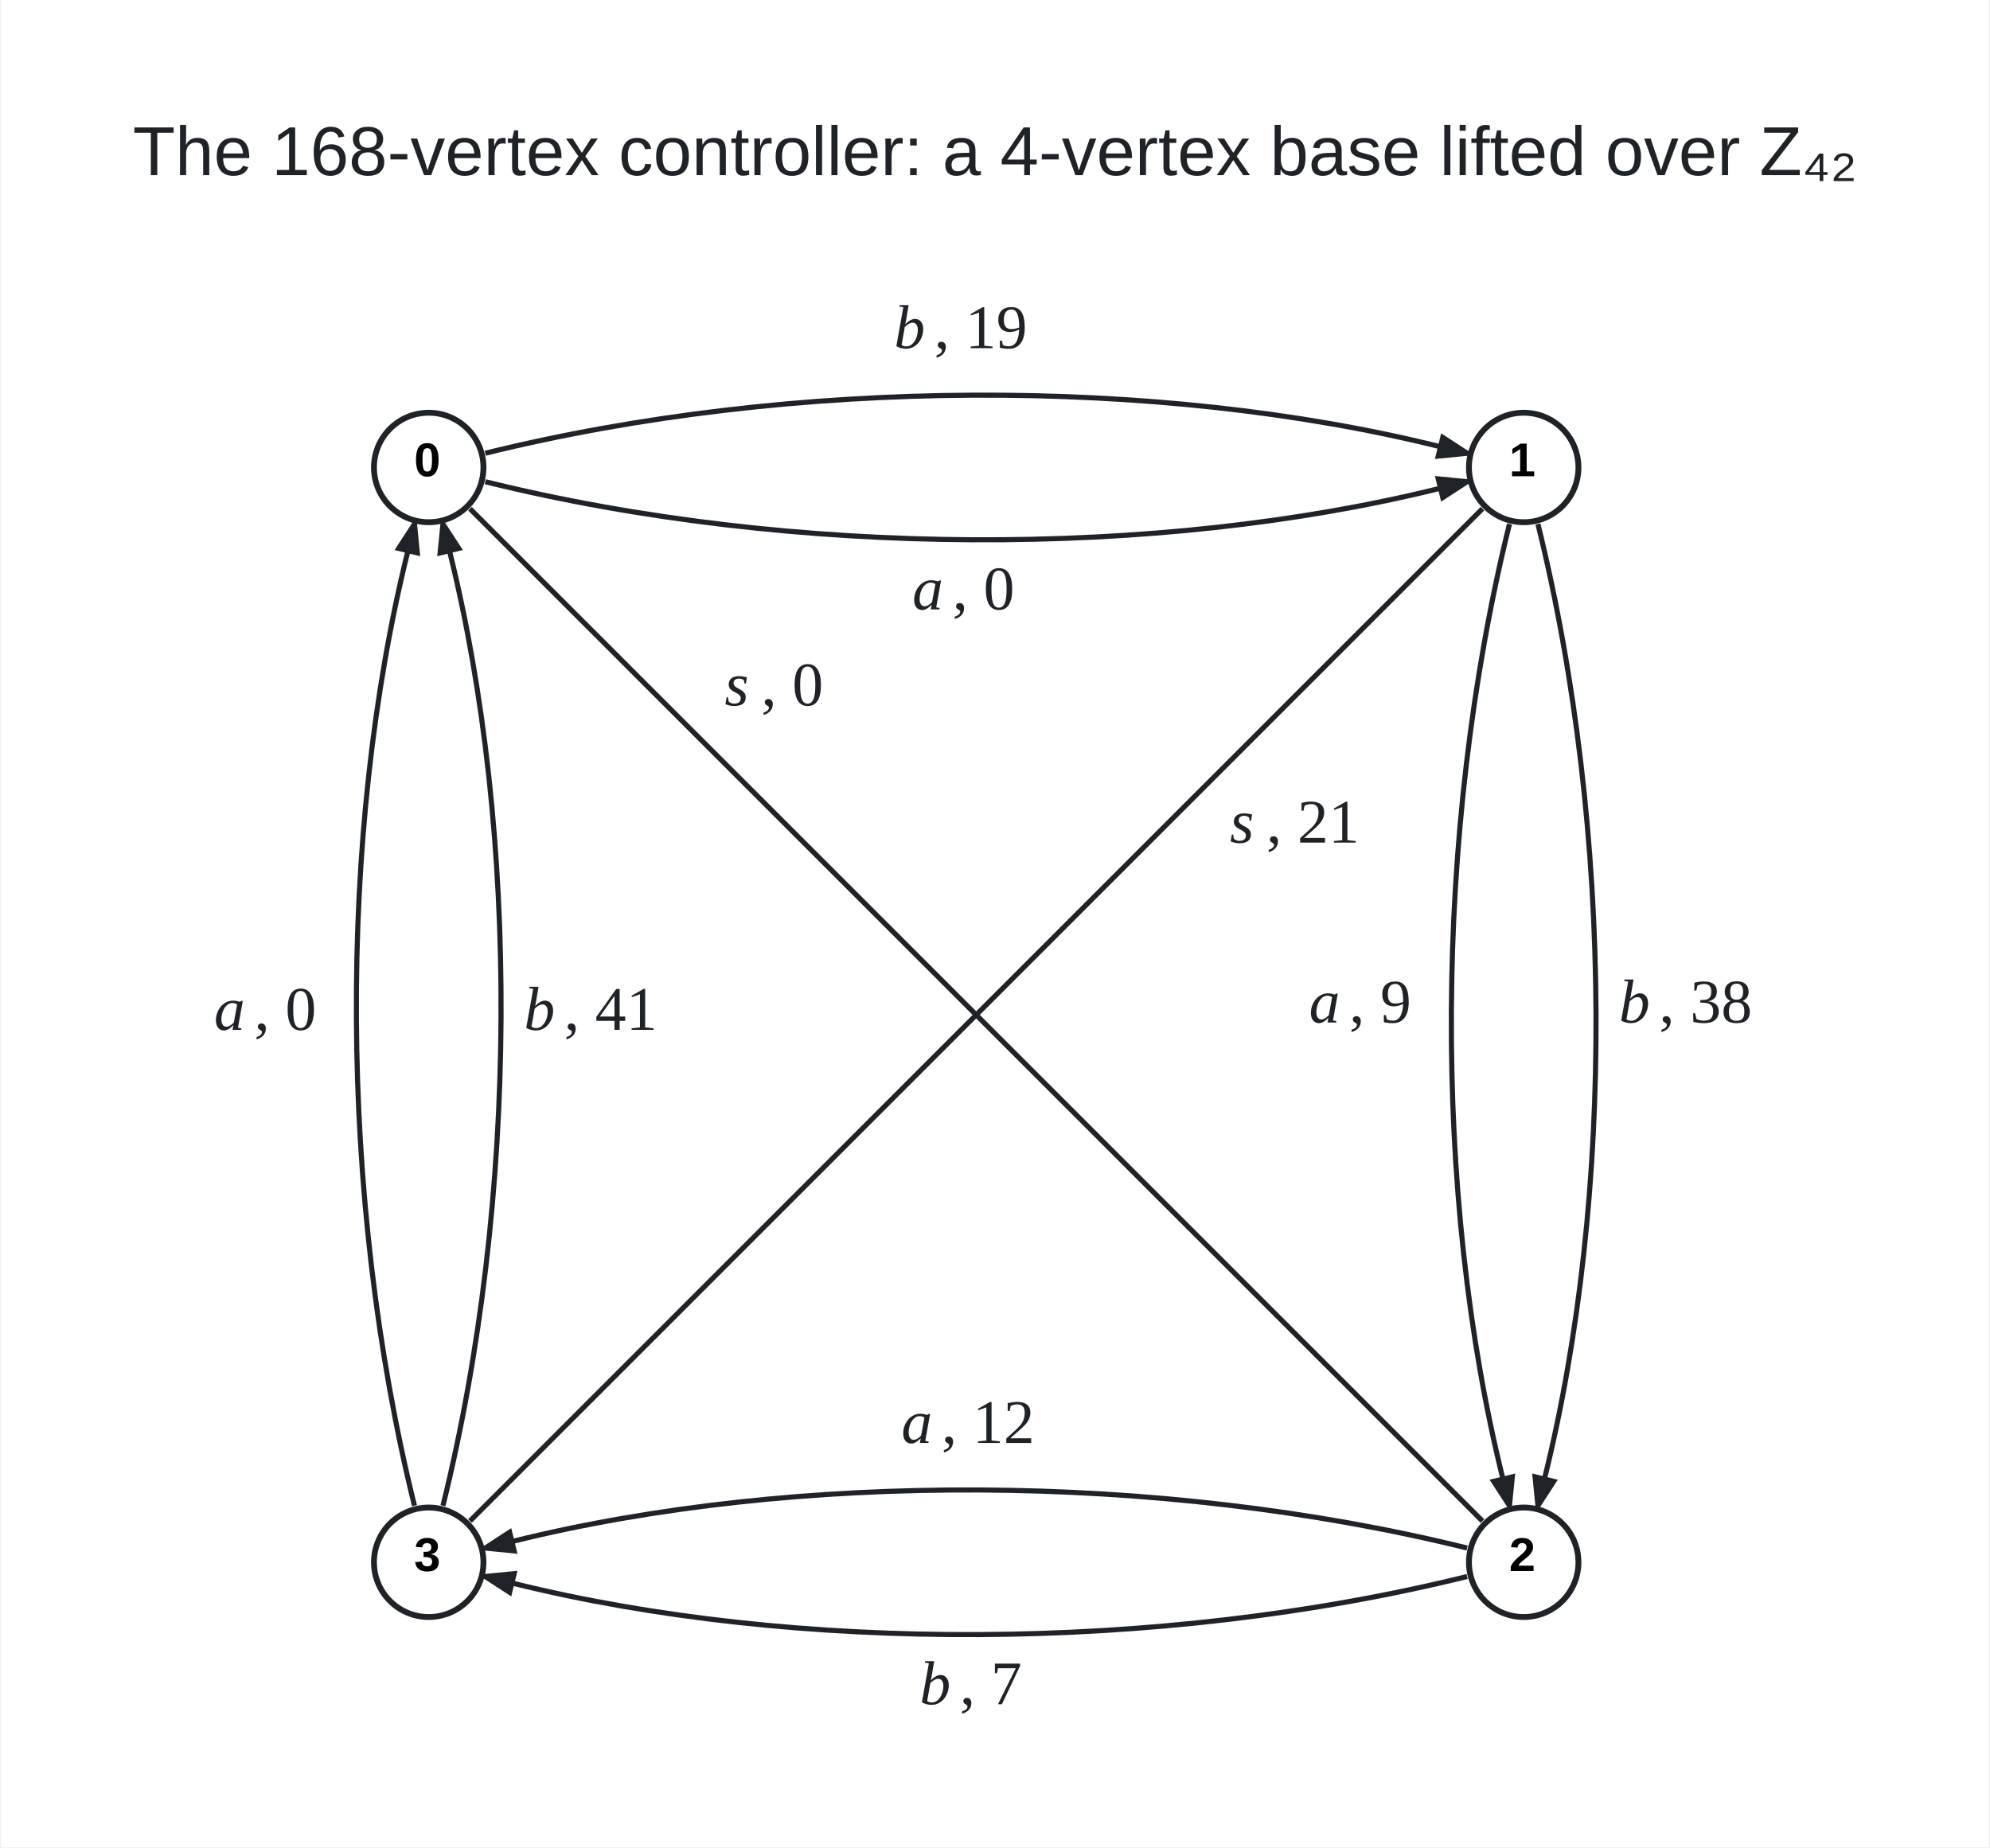
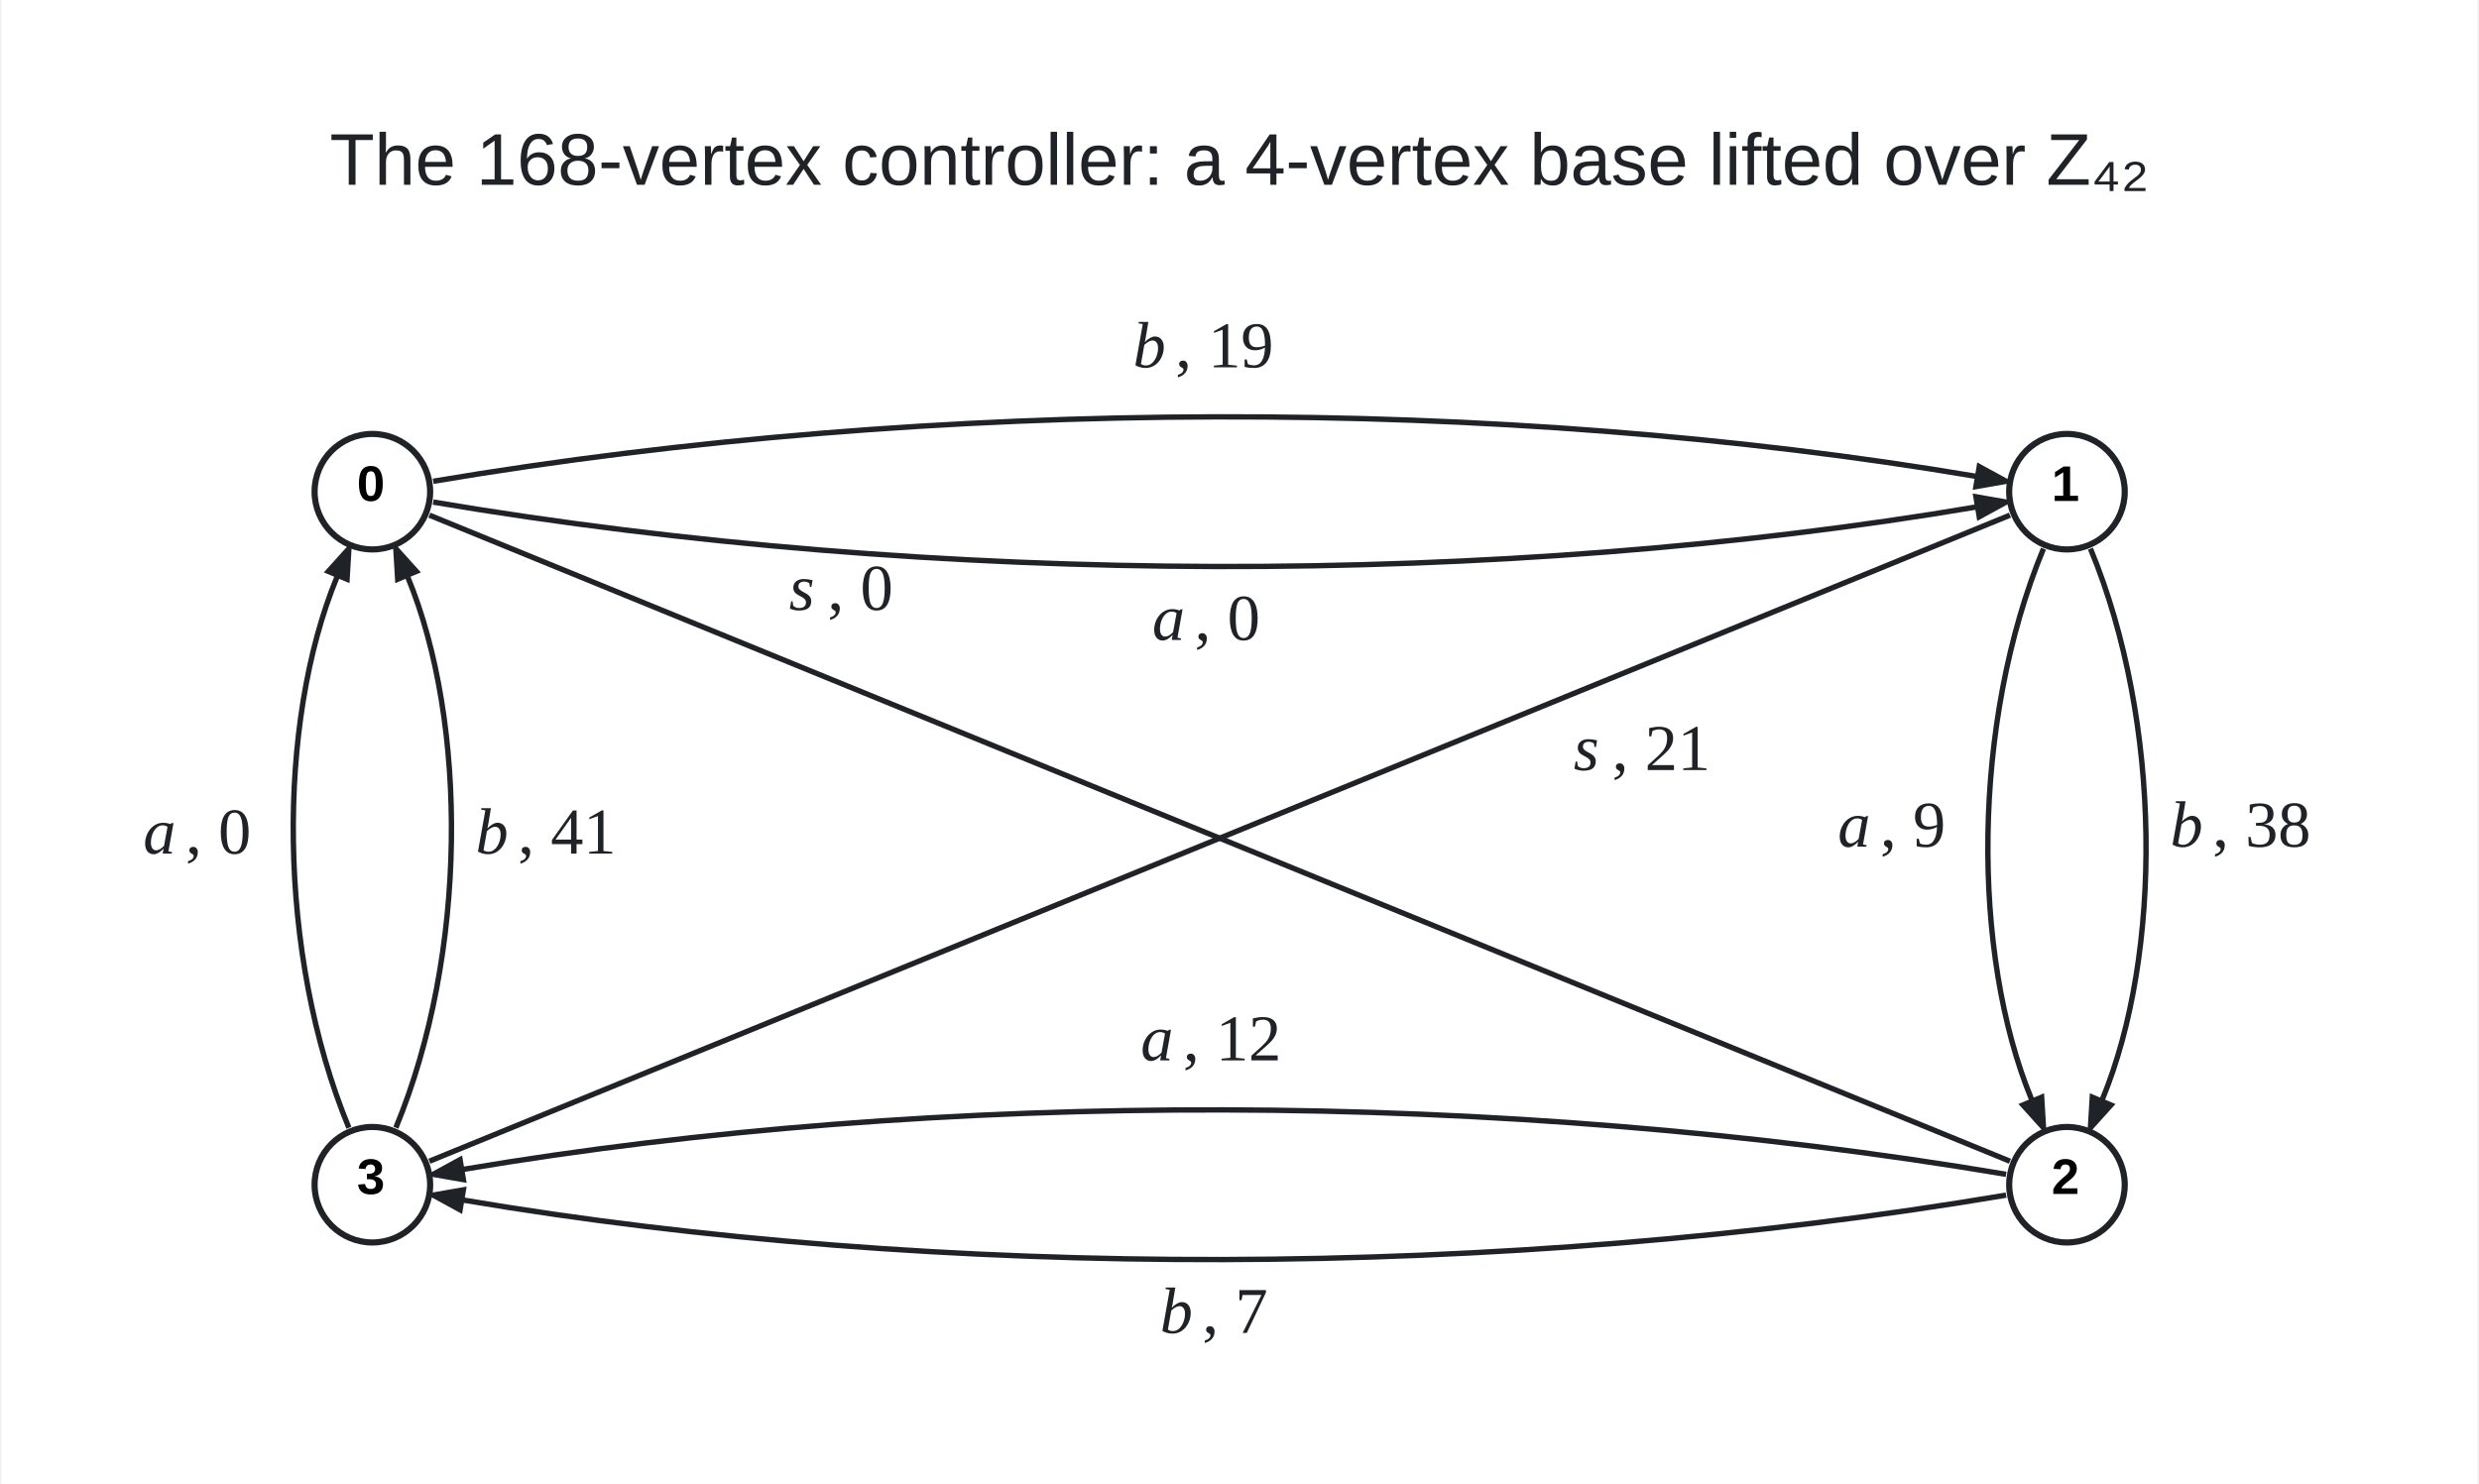
- <svg xmlns="http://www.w3.org/2000/svg" width="545pt" height="506pt" viewBox="0.00 0.00 544.60 506.20">
-   <g id="graph0" class="graph" transform="scale(1 1) rotate(0) translate(50.35 477.4)">
-     <polygon fill="white" stroke="transparent" points="-50.35,28.8 -50.35,-477.4 494.25,-477.4 494.25,28.8 -50.35,28.8" />
-     <text text-anchor="middle" x="221.95" y="-429.4" font-family="Arial" font-size="19.00" fill="#1f2328">The 168-vertex controller: a 4-vertex base lifted over Z₄₂</text>
-     <text text-anchor="middle" x="221.95" y="-408.4" font-family="Arial" font-size="19.00" fill="#1f2328"> </text>
+ <svg xmlns="http://www.w3.org/2000/svg" width="643pt" height="385pt" viewBox="0.00 0.00 642.90 385.40">
+   <g id="graph0" class="graph" transform="scale(1 1) rotate(0) translate(28.8 356.6)">
+     <polygon fill="white" stroke="transparent" points="-28.8,28.8 -28.8,-356.6 614.1,-356.6 614.1,28.8 -28.8,28.8" />
+     <text text-anchor="middle" x="292.65" y="-308.6" font-family="Arial" font-size="19.00" fill="#1f2328">The 168-vertex controller: a 4-vertex base lifted over Z₄₂</text>
+     <text text-anchor="middle" x="292.65" y="-287.6" font-family="Arial" font-size="19.00" fill="#1f2328"> </text>
    <g id="edge1" class="edge">
-       <path fill="none" stroke="#1f2328" stroke-width="1.4" d="M82.3,-345.4C166.8,-324.5 266.8,-324.5 343.5,-343.5" />
-       <polygon fill="#1f2328" stroke="#1f2328" stroke-width="1.4" points="343.39,-346.18 351.3,-345.4 344.63,-341.07 343.39,-346.18" />
+       <path fill="none" stroke="#1f2328" stroke-width="1.4" d="M83.3,-226.2C214.2,-204.1 360.8,-204.1 483.8,-224.9" />
+       <polygon fill="#1f2328" stroke="#1f2328" stroke-width="1.4" points="483.87,-227.57 491.7,-226.2 484.73,-222.39 483.87,-227.57" />
    </g>
    <g id="edge5" class="edge">
-       <path fill="none" stroke="#1f2328" stroke-width="1.4" d="M82.3,-353.2C166.8,-374.1 266.8,-374.1 343.5,-355.1" />
-       <polygon fill="#1f2328" stroke="#1f2328" stroke-width="1.4" points="344.63,-357.53 351.3,-353.2 343.39,-352.42 344.63,-357.53" />
+       <path fill="none" stroke="#1f2328" stroke-width="1.4" d="M83.3,-231.6C214.2,-253.7 360.8,-253.7 483.8,-232.9" />
+       <polygon fill="#1f2328" stroke="#1f2328" stroke-width="1.4" points="484.73,-235.41 491.7,-231.6 483.87,-230.23 484.73,-235.41" />
    </g>
    <g id="edge9" class="edge">
-       <path fill="none" stroke="#1f2328" stroke-width="1.4" d="M78.1,-338C166.8,-249.3 266.8,-149.3 355.5,-60.6" />
+       <path fill="none" stroke="#1f2328" stroke-width="1.4" d="M82.3,-222.8C214.2,-168.9 360.8,-108.9 492.7,-55" />
    </g>
    <g id="edge2" class="edge">
-       <path fill="none" stroke="#1f2328" stroke-width="1.4" d="M362.9,-333.8C342,-249.3 342,-149.3 361,-72.6" />
-       <polygon fill="#1f2328" stroke="#1f2328" stroke-width="1.4" points="363.68,-72.71 362.9,-64.8 358.57,-71.47 363.68,-72.71" />
+       <path fill="none" stroke="#1f2328" stroke-width="1.4" d="M501.4,-214.1C482.7,-168.9 482.7,-108.9 498.3,-71.1" />
+       <polygon fill="#1f2328" stroke="#1f2328" stroke-width="1.4" points="500.92,-71.63 501.4,-63.7 496.08,-69.6 500.92,-71.63" />
    </g>
    <g id="edge6" class="edge">
-       <path fill="none" stroke="#1f2328" stroke-width="1.4" d="M370.7,-333.8C391.6,-249.3 391.6,-149.3 372.6,-72.6" />
-       <polygon fill="#1f2328" stroke="#1f2328" stroke-width="1.4" points="375.03,-71.47 370.7,-64.8 369.92,-72.71 375.03,-71.47" />
+       <path fill="none" stroke="#1f2328" stroke-width="1.4" d="M513.6,-214.1C532.3,-168.9 532.3,-108.9 516.7,-71.1" />
+       <polygon fill="#1f2328" stroke="#1f2328" stroke-width="1.4" points="518.92,-69.6 513.6,-63.7 514.08,-71.63 518.92,-69.6" />
    </g>
    <g id="edge10" class="edge">
-       <path fill="none" stroke="#1f2328" stroke-width="1.4" d="M355.5,-338C266.8,-249.3 166.8,-149.3 78.1,-60.6" />
+       <path fill="none" stroke="#1f2328" stroke-width="1.4" d="M492.7,-222.8C360.8,-168.9 214.2,-108.9 82.3,-55" />
    </g>
    <g id="edge3" class="edge">
-       <path fill="none" stroke="#1f2328" stroke-width="1.4" d="M351.3,-53.2C266.8,-74.1 166.8,-74.1 90.1,-55.1" />
-       <polygon fill="#1f2328" stroke="#1f2328" stroke-width="1.4" points="90.21,-52.42 82.3,-53.2 88.97,-57.53 90.21,-52.42" />
+       <path fill="none" stroke="#1f2328" stroke-width="1.4" d="M491.7,-51.6C360.8,-73.7 214.2,-73.7 91.2,-52.9" />
+       <polygon fill="#1f2328" stroke="#1f2328" stroke-width="1.4" points="91.13,-50.23 83.3,-51.6 90.27,-55.41 91.13,-50.23" />
    </g>
    <g id="edge7" class="edge">
-       <path fill="none" stroke="#1f2328" stroke-width="1.4" d="M351.3,-45.4C266.8,-24.5 166.8,-24.5 90.1,-43.5" />
-       <polygon fill="#1f2328" stroke="#1f2328" stroke-width="1.4" points="88.97,-41.07 82.3,-45.4 90.21,-46.18 88.97,-41.07" />
+       <path fill="none" stroke="#1f2328" stroke-width="1.4" d="M491.7,-46.2C360.8,-24.1 214.2,-24.1 91.2,-44.9" />
+       <polygon fill="#1f2328" stroke="#1f2328" stroke-width="1.4" points="90.27,-42.39 83.3,-46.2 91.13,-47.57 90.27,-42.39" />
    </g>
    <g id="edge4" class="edge">
-       <path fill="none" stroke="#1f2328" stroke-width="1.4" d="M62.9,-64.8C42,-149.3 42,-249.3 61,-326" />
-       <polygon fill="#1f2328" stroke="#1f2328" stroke-width="1.4" points="58.57,-327.13 62.9,-333.8 63.68,-325.89 58.57,-327.13" />
+       <path fill="none" stroke="#1f2328" stroke-width="1.4" d="M61.4,-63.7C42.7,-108.9 42.7,-168.9 58.3,-206.7" />
+       <polygon fill="#1f2328" stroke="#1f2328" stroke-width="1.4" points="56.08,-208.2 61.4,-214.1 60.92,-206.17 56.08,-208.2" />
    </g>
    <g id="edge8" class="edge">
-       <path fill="none" stroke="#1f2328" stroke-width="1.4" d="M70.7,-64.8C91.6,-149.3 91.6,-249.3 72.6,-326" />
-       <polygon fill="#1f2328" stroke="#1f2328" stroke-width="1.4" points="69.92,-325.89 70.7,-333.8 75.03,-327.13 69.92,-325.89" />
+       <path fill="none" stroke="#1f2328" stroke-width="1.4" d="M73.6,-63.7C92.3,-108.9 92.3,-168.9 76.7,-206.7" />
+       <polygon fill="#1f2328" stroke="#1f2328" stroke-width="1.4" points="74.08,-206.17 73.6,-214.1 78.92,-208.2 74.08,-206.17" />
    </g>
    <g id="node1" class="node">
-       <ellipse fill="white" stroke="#1f2328" stroke-width="1.6" cx="66.8" cy="-349.3" rx="15" ry="15" />
-       <text text-anchor="start" x="62.8" y="-346.9" font-family="Arial" font-weight="bold" font-size="13.00">0</text>
+       <ellipse fill="white" stroke="#1f2328" stroke-width="1.6" cx="67.5" cy="-228.9" rx="15" ry="15" />
+       <text text-anchor="start" x="63.5" y="-226.5" font-family="Arial" font-weight="bold" font-size="13.00">0</text>
    </g>
    <g id="node2" class="node">
-       <ellipse fill="white" stroke="#1f2328" stroke-width="1.6" cx="366.8" cy="-349.3" rx="15" ry="15" />
-       <text text-anchor="start" x="362.8" y="-346.9" font-family="Arial" font-weight="bold" font-size="13.00">1</text>
+       <ellipse fill="white" stroke="#1f2328" stroke-width="1.6" cx="507.5" cy="-228.9" rx="15" ry="15" />
+       <text text-anchor="start" x="503.5" y="-226.5" font-family="Arial" font-weight="bold" font-size="13.00">1</text>
    </g>
    <g id="node3" class="node">
-       <ellipse fill="white" stroke="#1f2328" stroke-width="1.6" cx="366.8" cy="-49.3" rx="15" ry="15" />
-       <text text-anchor="start" x="362.8" y="-46.9" font-family="Arial" font-weight="bold" font-size="13.00">2</text>
+       <ellipse fill="white" stroke="#1f2328" stroke-width="1.6" cx="507.5" cy="-48.9" rx="15" ry="15" />
+       <text text-anchor="start" x="503.5" y="-46.5" font-family="Arial" font-weight="bold" font-size="13.00">2</text>
    </g>
    <g id="node4" class="node">
-       <ellipse fill="white" stroke="#1f2328" stroke-width="1.6" cx="66.8" cy="-49.3" rx="15" ry="15" />
-       <text text-anchor="start" x="62.8" y="-46.9" font-family="Arial" font-weight="bold" font-size="13.00">3</text>
+       <ellipse fill="white" stroke="#1f2328" stroke-width="1.6" cx="67.5" cy="-48.9" rx="15" ry="15" />
+       <text text-anchor="start" x="63.5" y="-46.5" font-family="Arial" font-weight="bold" font-size="13.00">3</text>
    </g>
    <g id="node5" class="node">
-       <text text-anchor="start" x="199.3" y="-310.4" font-family="Times New Roman" font-style="italic" font-size="17.00" fill="#1f2328">a</text>
-       <text text-anchor="start" x="210.3" y="-310.4" font-family="Times New Roman" font-size="17.00" fill="#1f2328">, 0</text>
+       <text text-anchor="start" x="270" y="-190.4" font-family="Times New Roman" font-style="italic" font-size="17.00" fill="#1f2328">a</text>
+       <text text-anchor="start" x="281" y="-190.4" font-family="Times New Roman" font-size="17.00" fill="#1f2328">, 0</text>
    </g>
    <g id="node6" class="node">
-       <text text-anchor="start" x="308" y="-197.2" font-family="Times New Roman" font-style="italic" font-size="17.00" fill="#1f2328">a</text>
-       <text text-anchor="start" x="319" y="-197.2" font-family="Times New Roman" font-size="17.00" fill="#1f2328">, 9</text>
+       <text text-anchor="start" x="448" y="-136.7" font-family="Times New Roman" font-style="italic" font-size="17.00" fill="#1f2328">a</text>
+       <text text-anchor="start" x="459" y="-136.7" font-family="Times New Roman" font-size="17.00" fill="#1f2328">, 9</text>
    </g>
    <g id="node7" class="node">
-       <text text-anchor="start" x="196.3" y="-82" font-family="Times New Roman" font-style="italic" font-size="17.00" fill="#1f2328">a</text>
-       <text text-anchor="start" x="207.3" y="-82" font-family="Times New Roman" font-size="17.00" fill="#1f2328">, 12</text>
+       <text text-anchor="start" x="267" y="-81.2" font-family="Times New Roman" font-style="italic" font-size="17.00" fill="#1f2328">a</text>
+       <text text-anchor="start" x="278" y="-81.2" font-family="Times New Roman" font-size="17.00" fill="#1f2328">, 12</text>
    </g>
    <g id="node8" class="node">
-       <text text-anchor="start" x="8" y="-195.2" font-family="Times New Roman" font-style="italic" font-size="17.00" fill="#1f2328">a</text>
-       <text text-anchor="start" x="19" y="-195.2" font-family="Times New Roman" font-size="17.00" fill="#1f2328">, 0</text>
+       <text text-anchor="start" x="8" y="-134.9" font-family="Times New Roman" font-style="italic" font-size="17.00" fill="#1f2328">a</text>
+       <text text-anchor="start" x="19" y="-134.9" font-family="Times New Roman" font-size="17.00" fill="#1f2328">, 0</text>
    </g>
    <g id="node9" class="node">
-       <text text-anchor="start" x="194.3" y="-382" font-family="Times New Roman" font-style="italic" font-size="17.00" fill="#1f2328">b</text>
-       <text text-anchor="start" x="205.3" y="-382" font-family="Times New Roman" font-size="17.00" fill="#1f2328">, 19</text>
+       <text text-anchor="start" x="265" y="-261.2" font-family="Times New Roman" font-style="italic" font-size="17.00" fill="#1f2328">b</text>
+       <text text-anchor="start" x="276" y="-261.2" font-family="Times New Roman" font-size="17.00" fill="#1f2328">, 19</text>
    </g>
    <g id="node10" class="node">
-       <text text-anchor="start" x="392.9" y="-197.2" font-family="Times New Roman" font-style="italic" font-size="17.00" fill="#1f2328">b</text>
-       <text text-anchor="start" x="403.9" y="-197.2" font-family="Times New Roman" font-size="17.00" fill="#1f2328">, 38</text>
+       <text text-anchor="start" x="534.3" y="-136.7" font-family="Times New Roman" font-style="italic" font-size="17.00" fill="#1f2328">b</text>
+       <text text-anchor="start" x="545.3" y="-136.7" font-family="Times New Roman" font-size="17.00" fill="#1f2328">, 38</text>
    </g>
    <g id="node11" class="node">
-       <text text-anchor="start" x="201.3" y="-10.4" font-family="Times New Roman" font-style="italic" font-size="17.00" fill="#1f2328">b</text>
-       <text text-anchor="start" x="212.3" y="-10.4" font-family="Times New Roman" font-size="17.00" fill="#1f2328">, 7</text>
+       <text text-anchor="start" x="272" y="-10.4" font-family="Times New Roman" font-style="italic" font-size="17.00" fill="#1f2328">b</text>
+       <text text-anchor="start" x="283" y="-10.4" font-family="Times New Roman" font-size="17.00" fill="#1f2328">, 7</text>
    </g>
    <g id="node12" class="node">
-       <text text-anchor="start" x="92.9" y="-195.2" font-family="Times New Roman" font-style="italic" font-size="17.00" fill="#1f2328">b</text>
-       <text text-anchor="start" x="103.9" y="-195.2" font-family="Times New Roman" font-size="17.00" fill="#1f2328">, 41</text>
+       <text text-anchor="start" x="94.3" y="-134.9" font-family="Times New Roman" font-style="italic" font-size="17.00" fill="#1f2328">b</text>
+       <text text-anchor="start" x="105.3" y="-134.9" font-family="Times New Roman" font-size="17.00" fill="#1f2328">, 41</text>
    </g>
    <g id="node13" class="node">
-       <text text-anchor="start" x="147.9" y="-284.1" font-family="Times New Roman" font-style="italic" font-size="17.00" fill="#1f2328">s</text>
-       <text text-anchor="start" x="157.9" y="-284.1" font-family="Times New Roman" font-size="17.00" fill="#1f2328">, 0</text>
+       <text text-anchor="start" x="175.7" y="-198.2" font-family="Times New Roman" font-style="italic" font-size="17.00" fill="#1f2328">s</text>
+       <text text-anchor="start" x="185.7" y="-198.2" font-family="Times New Roman" font-size="17.00" fill="#1f2328">, 0</text>
    </g>
    <g id="node14" class="node">
-       <text text-anchor="start" x="286.3" y="-246.5" font-family="Times New Roman" font-style="italic" font-size="17.00" fill="#1f2328">s</text>
-       <text text-anchor="start" x="296.3" y="-246.5" font-family="Times New Roman" font-size="17.00" fill="#1f2328">, 21</text>
+       <text text-anchor="start" x="379.4" y="-156.6" font-family="Times New Roman" font-style="italic" font-size="17.00" fill="#1f2328">s</text>
+       <text text-anchor="start" x="389.4" y="-156.6" font-family="Times New Roman" font-size="17.00" fill="#1f2328">, 21</text>
    </g>
  </g>
</svg>
